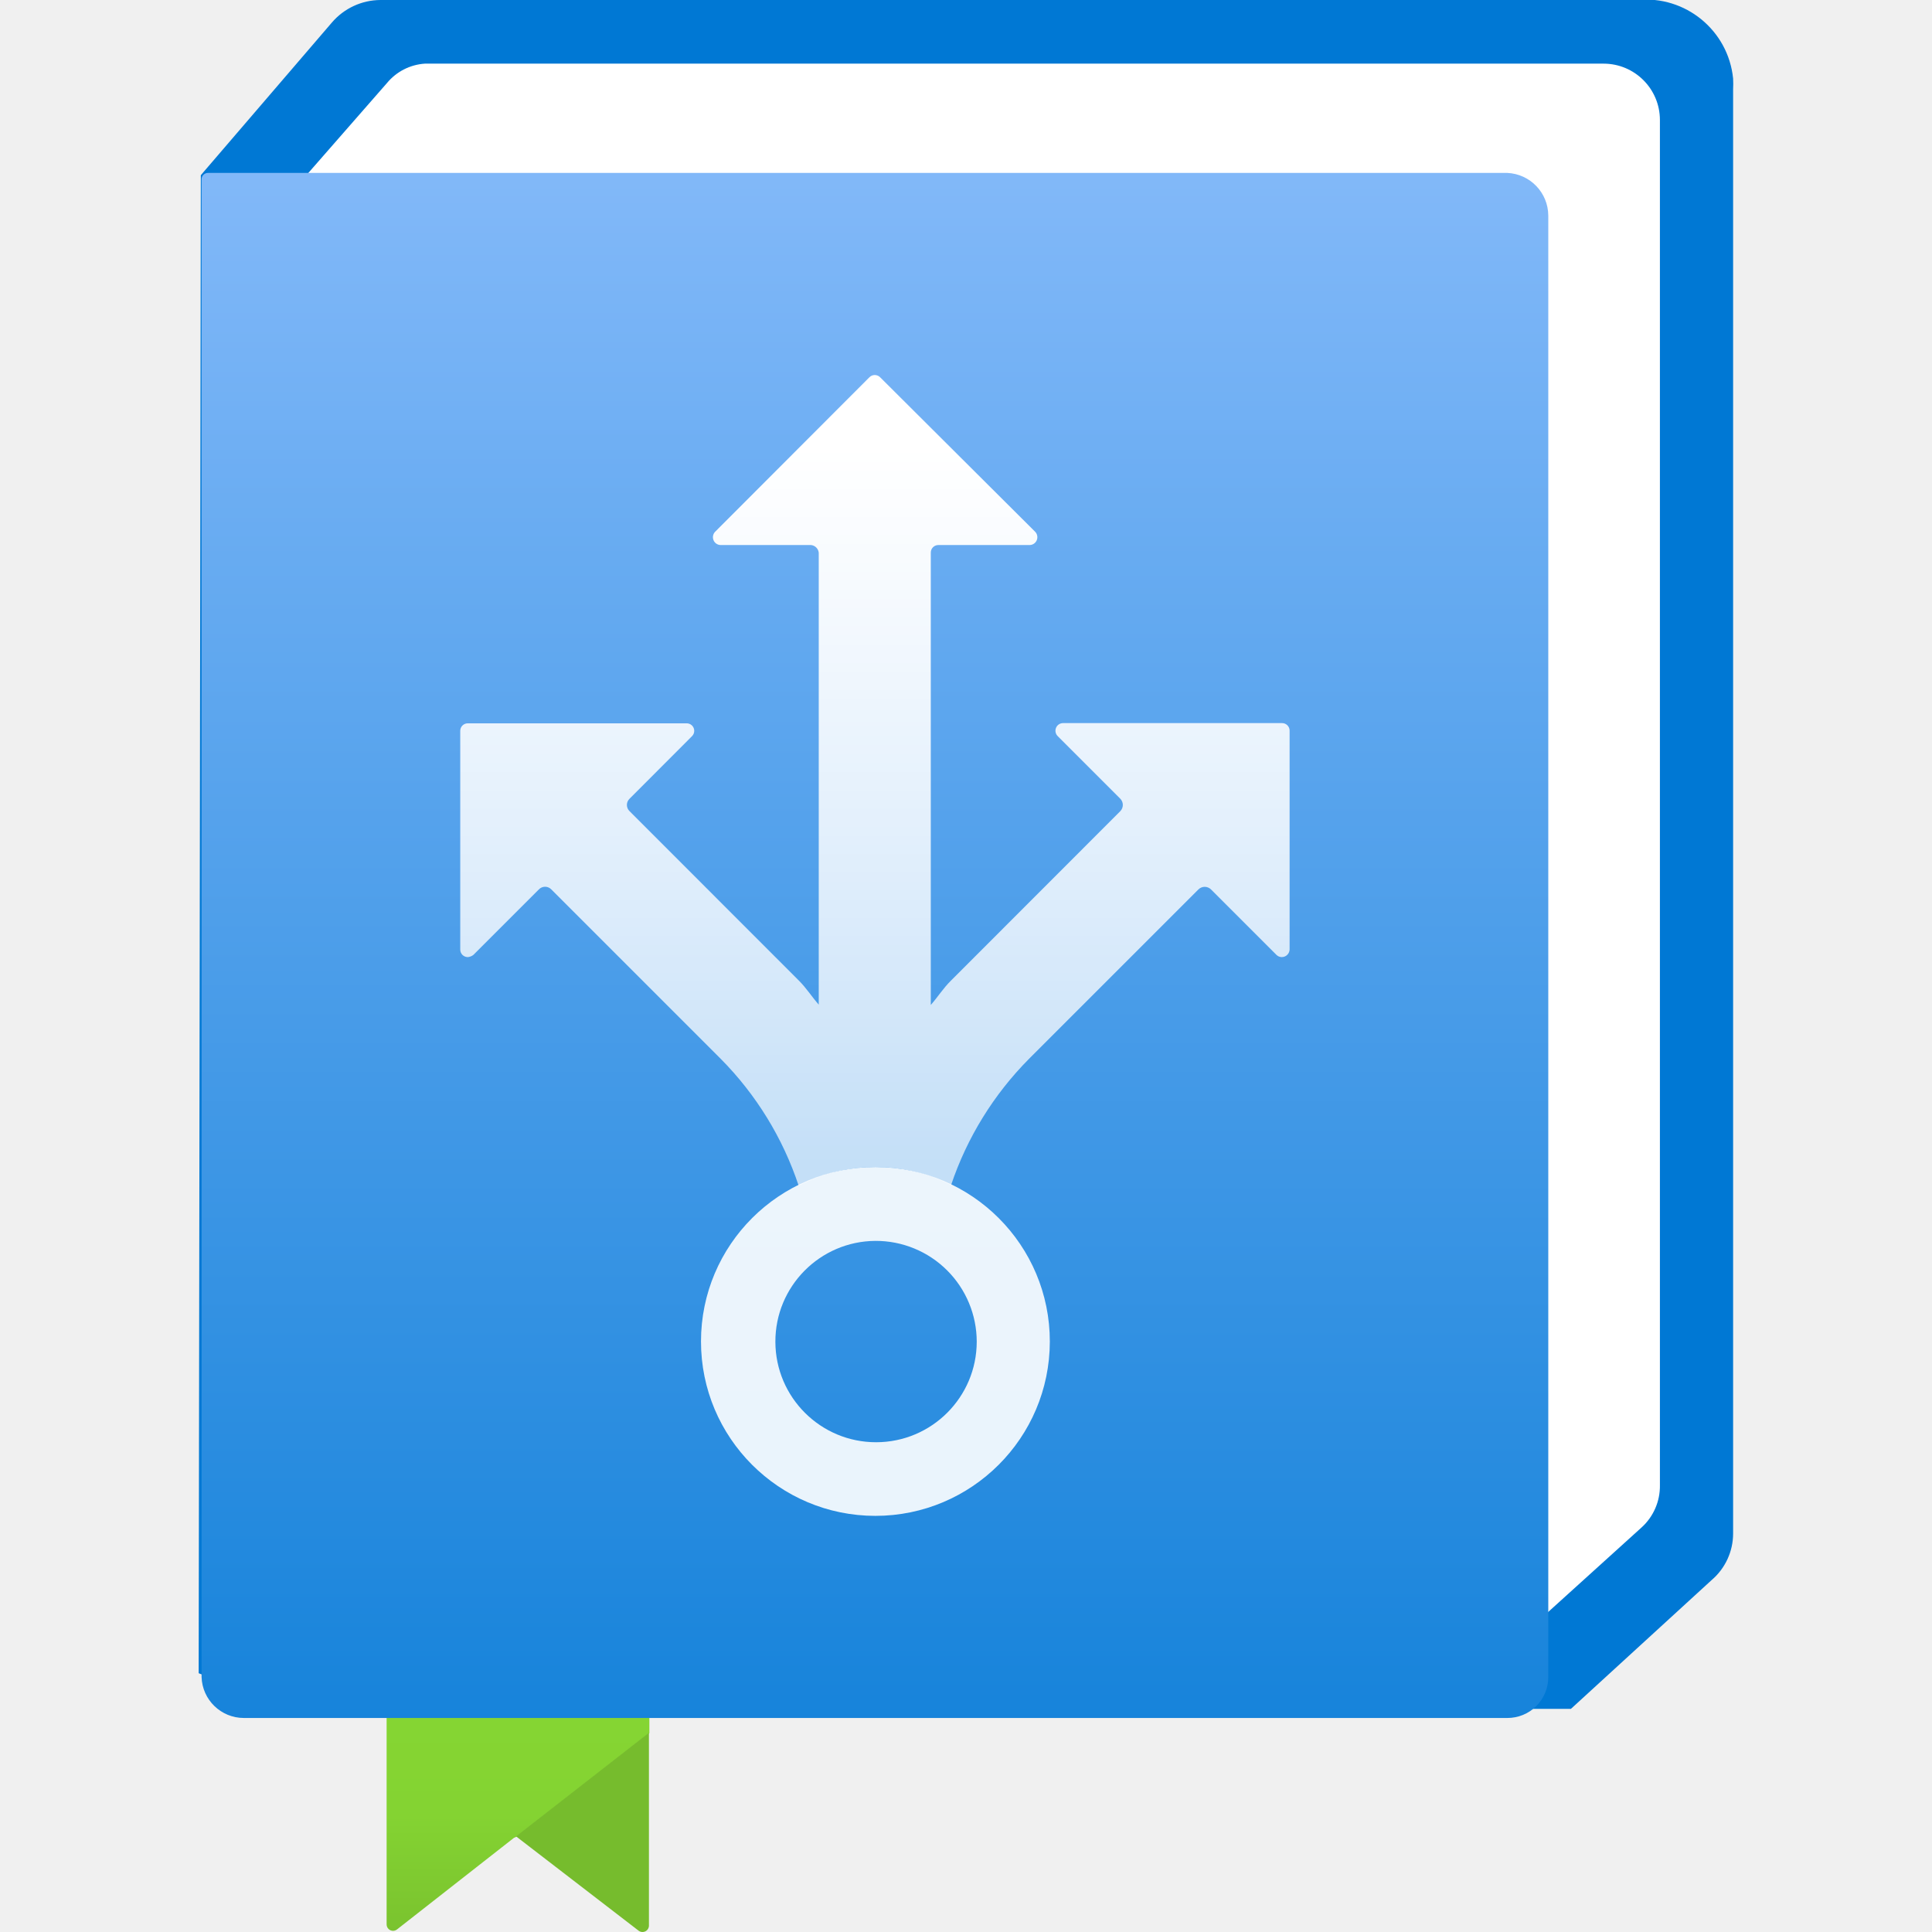
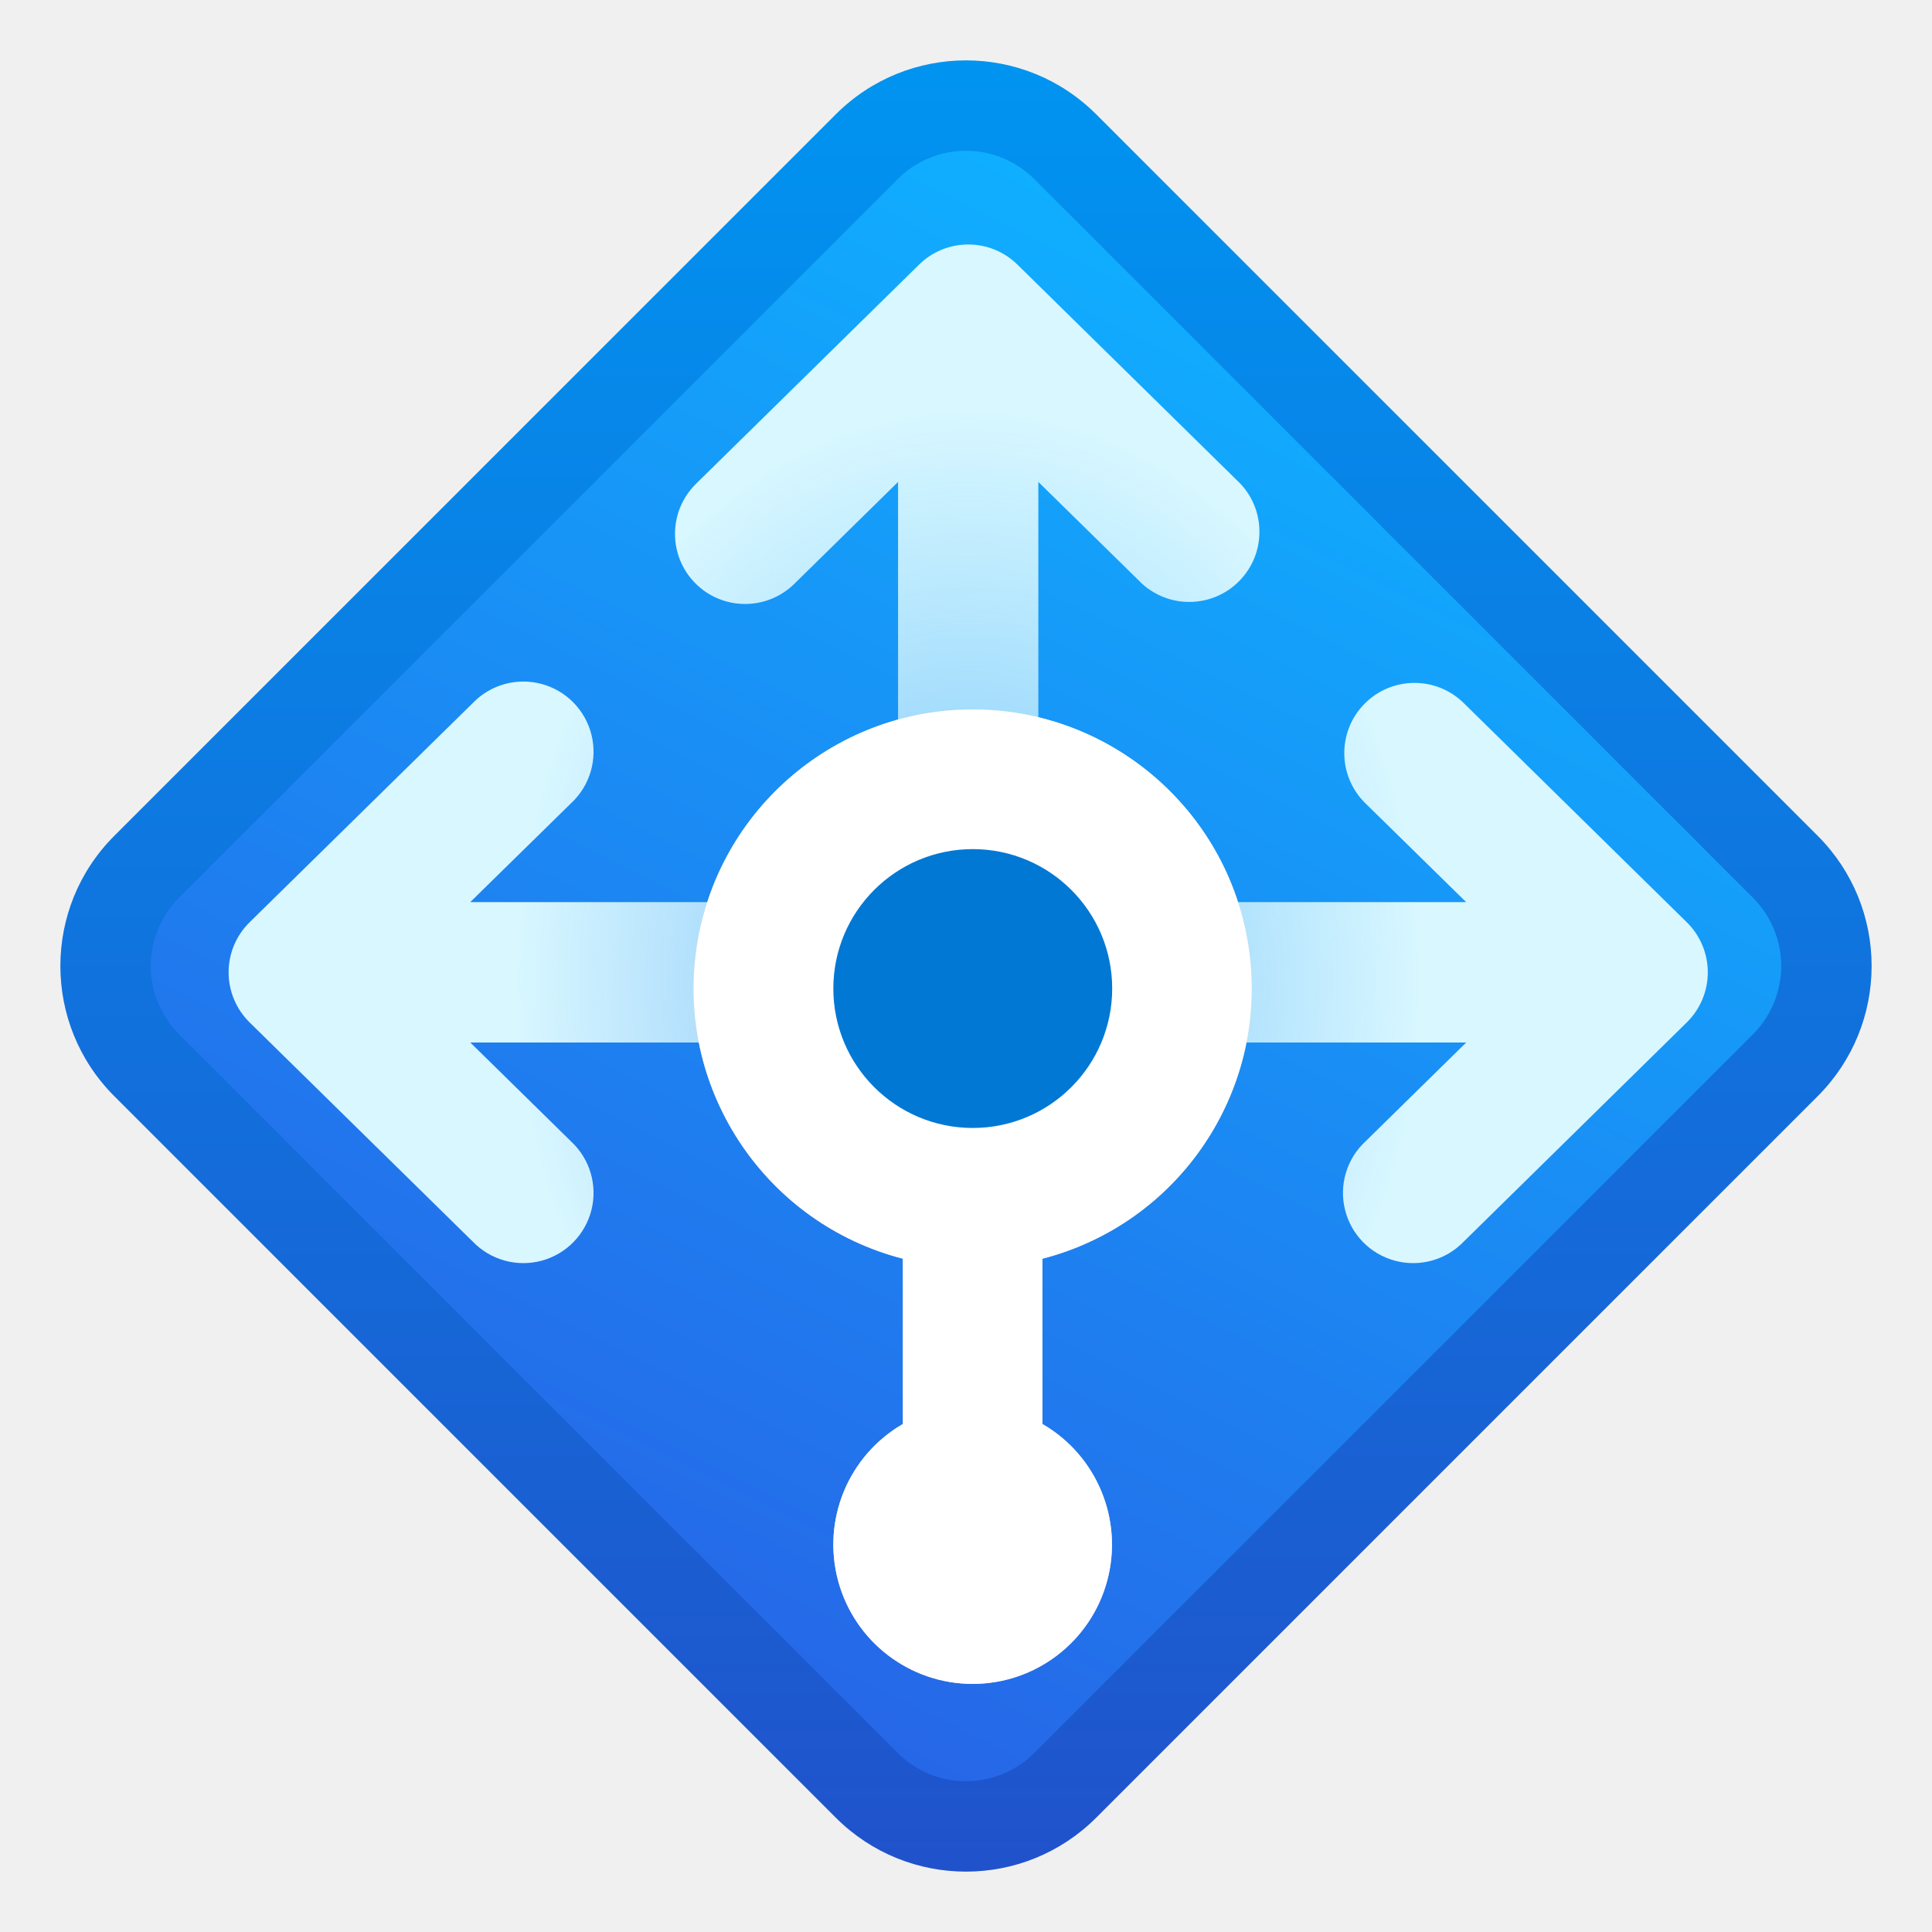
- <svg viewBox="0 0 18 18" class="msportalfx-svg-placeholder">
+ <svg fill="none" viewBox="0 0 18 18" class="msportalfx-svg-placeholder">
+   <path fill="url(#pkyM47ugw__a)" d="M7.787 1.065c.67-.67 1.756-.67 2.426 0l6.722 6.722c.67.67.67 1.756 0 2.426l-6.722 6.722c-.67.67-1.756.67-2.426 0l-6.722-6.722a1.715 1.715 0 0 1 0-2.426z" />
+   <path fill="url(#pkyM47ugw__b)" d="M8.362 1.67a.9.9 0 0 1 1.276 0l6.692 6.692a.9.9 0 0 1 0 1.276L9.638 16.33a.9.9 0 0 1-1.276 0L1.67 9.638a.9.9 0 0 1 0-1.276z" />
+   <path fill="url(#pkyM47ugw__c)" d="M6.476 5.432a.654.654 0 0 1 .008-.924l2.079-2.043a.654.654 0 0 1 .916 0l2.079 2.043a.654.654 0 0 1-.916.932l-.968-.95v3.915h3.986l-.94-.922a.654.654 0 0 1 .917-.933l2.079 2.043a.654.654 0 0 1 0 .932l-2.079 2.043a.654.654 0 1 1-.916-.933l.939-.922H4.382l.939.922a.654.654 0 1 1-.916.933l-2.08-2.043a.654.654 0 0 1 0-.932l2.08-2.043a.654.654 0 1 1 .916.933l-.94.922h3.986V4.49l-.967.95a.654.654 0 0 1-.924-.008" />
+   <path fill="#D9D9D9" d="M9.712 11.727a2.6 2.6 0 1 0-1.3 0v1.54a1.298 1.298 0 1 0 1.3 0z" />
+   <path fill="#fff" d="M9.712 11.727a2.6 2.6 0 1 0-1.3 0v1.54a1.298 1.298 0 1 0 1.3 0z" />
+   <circle cx="9.063" cy="9.21" r="1.299" fill="#0078D4" />
  <defs>
-     <linearGradient id="pWuLe6mgz__a" x1="-559.176" x2="-559.176" y1="1007.063" y2="1010.919" gradientTransform="matrix(1 0 0 -1 564 1025.516)" gradientUnits="userSpaceOnUse">
-       <stop offset="0" stop-color="#76bc2d" />
-       <stop offset=".4" stop-color="#84d332" />
-       <stop offset=".75" stop-color="#86d633" />
+     <linearGradient id="pkyM47ugw__a" x1="9" x2="9" y1=".563" y2="17.438" gradientUnits="userSpaceOnUse">
+       <stop stop-color="#0094F0" />
+       <stop offset="1" stop-color="#2052CB" />
    </linearGradient>
-     <linearGradient id="pWuLe6mgz__b" x1="-555.849" x2="-555.849" y1="73.585" y2="55.904" gradientTransform="translate(564 -54.484)" gradientUnits="userSpaceOnUse">
-       <stop offset="0" stop-color="#0078d4" />
-       <stop offset="1" stop-color="#83b9f9" />
+     <linearGradient id="pkyM47ugw__b" x1="10.898" x2="4.426" y1="2.097" y2="15.03" gradientUnits="userSpaceOnUse">
+       <stop stop-color="#0FAFFF" />
+       <stop offset="1" stop-color="#2764E7" />
    </linearGradient>
-     <linearGradient id="pWuLe6mgz__c" x1="8.151" x2="8.151" y1="4.178" y2="10.677" gradientUnits="userSpaceOnUse">
-       <stop offset="0" stop-color="#fff" />
-       <stop offset="1" stop-color="#fff" stop-opacity=".7" />
-     </linearGradient>
+     <radialGradient id="pkyM47ugw__c" cx="0" cy="0" r="1" gradientTransform="matrix(0 5.2888 -4.19702 0 9.02 9.118)" gradientUnits="userSpaceOnUse">
+       <stop stop-color="#D8F7FF" stop-opacity=".5" />
+       <stop offset="1" stop-color="#D8F7FF" />
+     </radialGradient>
  </defs>
-   <path fill="url(#pWuLe6mgz__a)" d="M5.927 14.472H3.721a.12.12 0 0 0-.119.119v3.338a.06.06 0 0 0 .06.06.06.06 0 0 0 .037-.013l1.089-.853.024-.011 1.238-.965v-1.556a.12.12 0 0 0-.123-.119" />
-   <path fill="#76bc2d" d="m4.808 17.109 1.238-.965v1.8a.06.06 0 0 1-.059.056.06.06 0 0 1-.037-.012Z" />
-   <path fill="#0078d4" d="M1.871 1.632 3.092.21A.6.6 0 0 1 3.545 0h11.708a.817.817 0 0 1 .894.732 1 1 0 0 1 0 .1v13.456a.57.57 0 0 1-.2.433l-1.311 1.2H2.668l-.817-.332Z" />
-   <path fill="#fff" d="m2.859 1.627.746-.853a.5.5 0 0 1 .353-.181h10.983a.525.525 0 0 1 .524.524v12.72a.52.52 0 0 1-.171.394l-1.17 1.059Z" />
-   <path fill="url(#pWuLe6mgz__b)" d="M14.043 1.611H1.939a.06.06 0 0 0-.061.061v13.952a.394.394 0 0 0 .394.382h11.771a.38.38 0 0 0 .382-.382V2.008a.4.4 0 0 0-.382-.397" />
-   <path fill="#fff" d="M8.156 14.123A1.625 1.625 0 1 1 9.781 12.5a1.626 1.626 0 0 1-1.625 1.623m0-2.562a.938.938 0 1 0 .944.939.94.94 0 0 0-.944-.939" opacity=".9" />
-   <path fill="url(#pWuLe6mgz__c)" d="M11.944 6.737H9.906a.071.071 0 0 0-.051.122l.582.582a.083.083 0 0 1 0 .117L8.859 9.137c-.071.07-.122.152-.187.226V5.15a.07.07 0 0 1 .072-.072h.85a.073.073 0 0 0 .051-.123L8.2 3.515a.07.07 0 0 0-.1 0l-1.438 1.44a.073.073 0 0 0 .051.123h.843a.08.08 0 0 1 .072.072v4.21c-.064-.073-.115-.154-.184-.223L5.866 7.558a.08.08 0 0 1 0-.117l.581-.582a.07.07 0 0 0 0-.1.07.07 0 0 0-.05-.02H4.359a.07.07 0 0 0-.071.071v2.036a.07.07 0 0 0 .072.071.1.1 0 0 0 .05-.02l.61-.61a.08.08 0 0 1 .117 0l1.578 1.578a3.04 3.04 0 0 1 .726 1.182 1.56 1.56 0 0 1 1.42-.006 3.05 3.05 0 0 1 .726-1.176l1.578-1.578a.083.083 0 0 1 .118 0l.61.61a.07.07 0 0 0 .049.02.073.073 0 0 0 .073-.071V6.808a.07.07 0 0 0-.071-.071" />
  <style>.msportalfx-svg-c01{fill:#fff}.msportalfx-svg-c02{fill:#e5e5e5}.msportalfx-svg-c03{fill:#a0a1a2}.msportalfx-svg-c04{fill:#7a7a7a}.msportalfx-svg-c05{fill:#3e3e3e}.msportalfx-svg-c06{fill:#1e1e1e}.msportalfx-svg-c07{fill:#0f0f0f}.msportalfx-svg-c08{fill:#ba141a}.msportalfx-svg-c09{fill:#dd5900}.msportalfx-svg-c10{fill:#ff8c00}.msportalfx-svg-c11{fill:#fcd116}.msportalfx-svg-c12{fill:#fee087}.msportalfx-svg-c13{fill:#b8d432}.msportalfx-svg-c14,.msportalfx-svg-c32{fill:#57a300}.msportalfx-svg-c15{fill:#59b4d9}.msportalfx-svg-c16{fill:#3999c6}.msportalfx-svg-c17{fill:#804998}.msportalfx-svg-c18{fill:#ec008c}.msportalfx-svg-c19{fill:#0072c6}.msportalfx-svg-c20{fill:#68217a}.msportalfx-svg-c21{fill:#00188f}.msportalfx-svg-c22{fill:#e81123}.fxs-mode-light .msportalfx-svg-c22{fill:#a4262c}.msportalfx-svg-c23{fill:#cae3f3}.msportalfx-svg-c24{fill:#59aed3}.msportalfx-svg-c25{fill:#4c3b12}.msportalfx-svg-c26{fill:#be9555}.msportalfx-svg-c27{fill:#4f4d52}.msportalfx-svg-c28{fill:#ef6f59}.msportalfx-svg-c29{fill:#f7cb64}.msportalfx-svg-c30{fill:#fdd8db}.msportalfx-svg-c31{fill:#f6ffec}.msportalfx-svg-c33{fill:#8a2da5}.msportalfx-svg-c34{fill:#e00b1c}.msportalfx-svg-c35{fill:#015cda}.msportalfx-svg-c36{fill:#5db300}.msportalfx-svg-c97{fill:#ffb900}.msportalfx-svg-c98{fill:#00a4ef}.msportalfx-svg-c99{fill:#f25022}.msportalfx-inverted-theme .msportalfx-svg-c05,.fxs-theme-dark .msportalfx-svg-c05{fill:#777}.msportalfx-inverted-theme .msportalfx-svg-c07,.fxs-theme-dark .msportalfx-svg-c07{fill:#f2f2f2}.msportalfx-svg-palette-white{fill:#fff}.msportalfx-svg-palette-blue{fill:#015cda}.msportalfx-svg-palette-black{fill:#1e1e1e}.msportalfx-svg-palette-green{fill:#57a300}.msportalfx-svg-palette-gray{fill:#a0a1a2}.msportalfx-svg-palette-inherit{fill:inherit}.msportalfx-svg-badge{position:absolute;left:0;bottom:0;min-height:10px;min-width:10px}.fxc-menu-icon&gt;.msportalfx-svg-badge{left:-2px;bottom:-2px;min-height:8px;min-width:8px}.msportalfx-svg-disabled{filter:grayscale(100%)}.msportalfx-svg-loading-square{animation:ProgressFlagAnimation 1.45s infinite ease-in-out;transform-origin:50%}.msportalfx-svg-loading-square:nth-child(1){animation-delay:0s}.msportalfx-svg-loading-square:nth-child(2){animation-delay:.2s}.msportalfx-svg-loading-square:nth-child(3){animation-delay:.4s}@keyframes ProgressFlagAnimation{0%{transform:scale(1);opacity:.3}36.1%{transform:scale(1.06);opacity:1}50%{transform:scale(1.06);opacity:1}86.1%{transform:scale(1);opacity:.3}}.msportalfx-svg-flip-horizontal&gt;svg,svg.msportalfx-svg-flip-horizontal{transform:scaleX(-1)}.msportalfx-svg-fabric-rotate360{animation:ImageRotation 1.3s cubic-bezier(.53,.21,.29,.67) infinite}@keyframes ImageRotation{0%{transform:rotate(-45deg)}100%{transform:rotate(315deg)}}.fxs-svg-number .msportalfx-font-bold{font-size:10px;fill:#0065ad}.fxs-svg-number .fxs-svg-circle{stroke-width:0%;fill:#0078d4}.fxs-svg-number .fxs-svg-text{fill:#fff;font-size:10px}.fxs-svg-number.msportalfx-svg-disabled{filter:grayscale(0%)}.fxs-svg-number.msportalfx-svg-disabled .fxs-svg-circle{fill:#fff;stroke-width:1px;stroke:#949494}.fxs-svg-number.msportalfx-svg-disabled .fxs-svg-text{fill:#949494}.fxs-theme-dark .fxs-svg-number .fxs-svg-text{fill:#0f0f0f}.fxs-theme-dark .fxs-svg-number .fxs-svg-circle{stroke-width:0%;fill:#0078d4}.fxs-theme-dark .fxs-svg-number.msportalfx-svg-disabled .fxs-svg-circle{fill:#0f0f0f;stroke-width:1px;stroke:#949494}.fxs-theme-dark .fxs-svg-number.msportalfx-svg-disabled .fxs-svg-text{fill:#949494}</style>
</svg>
